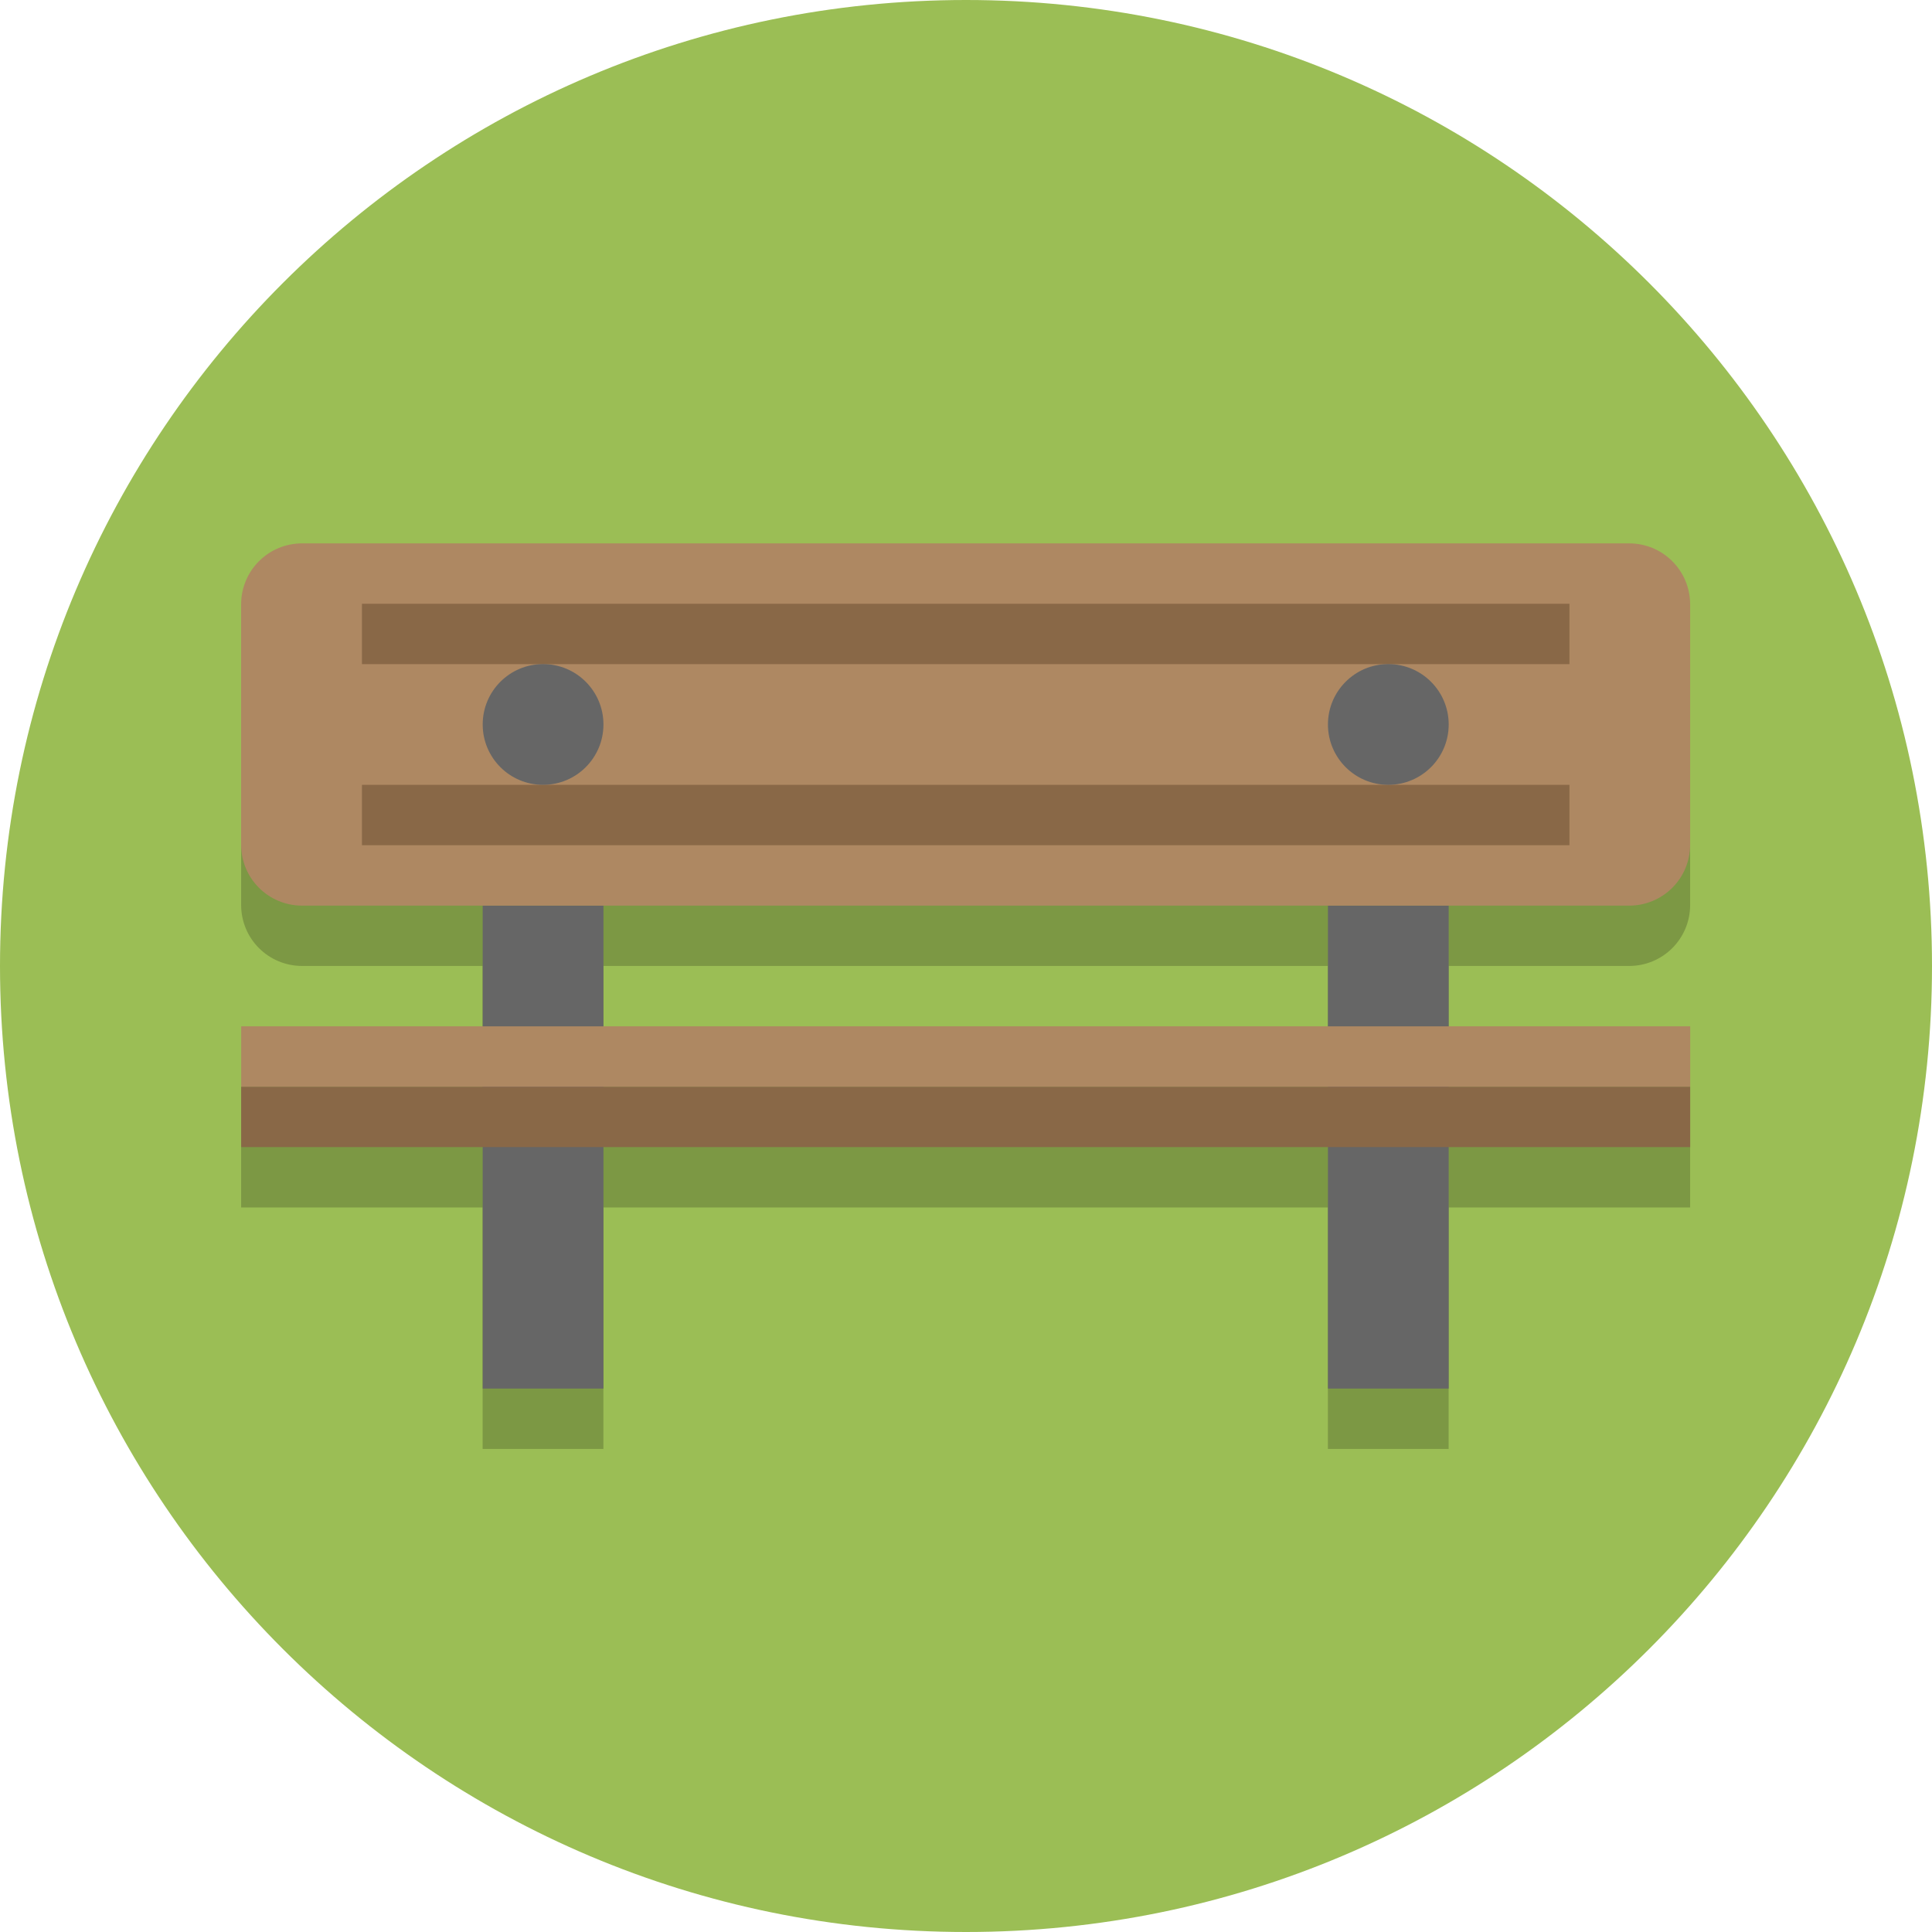
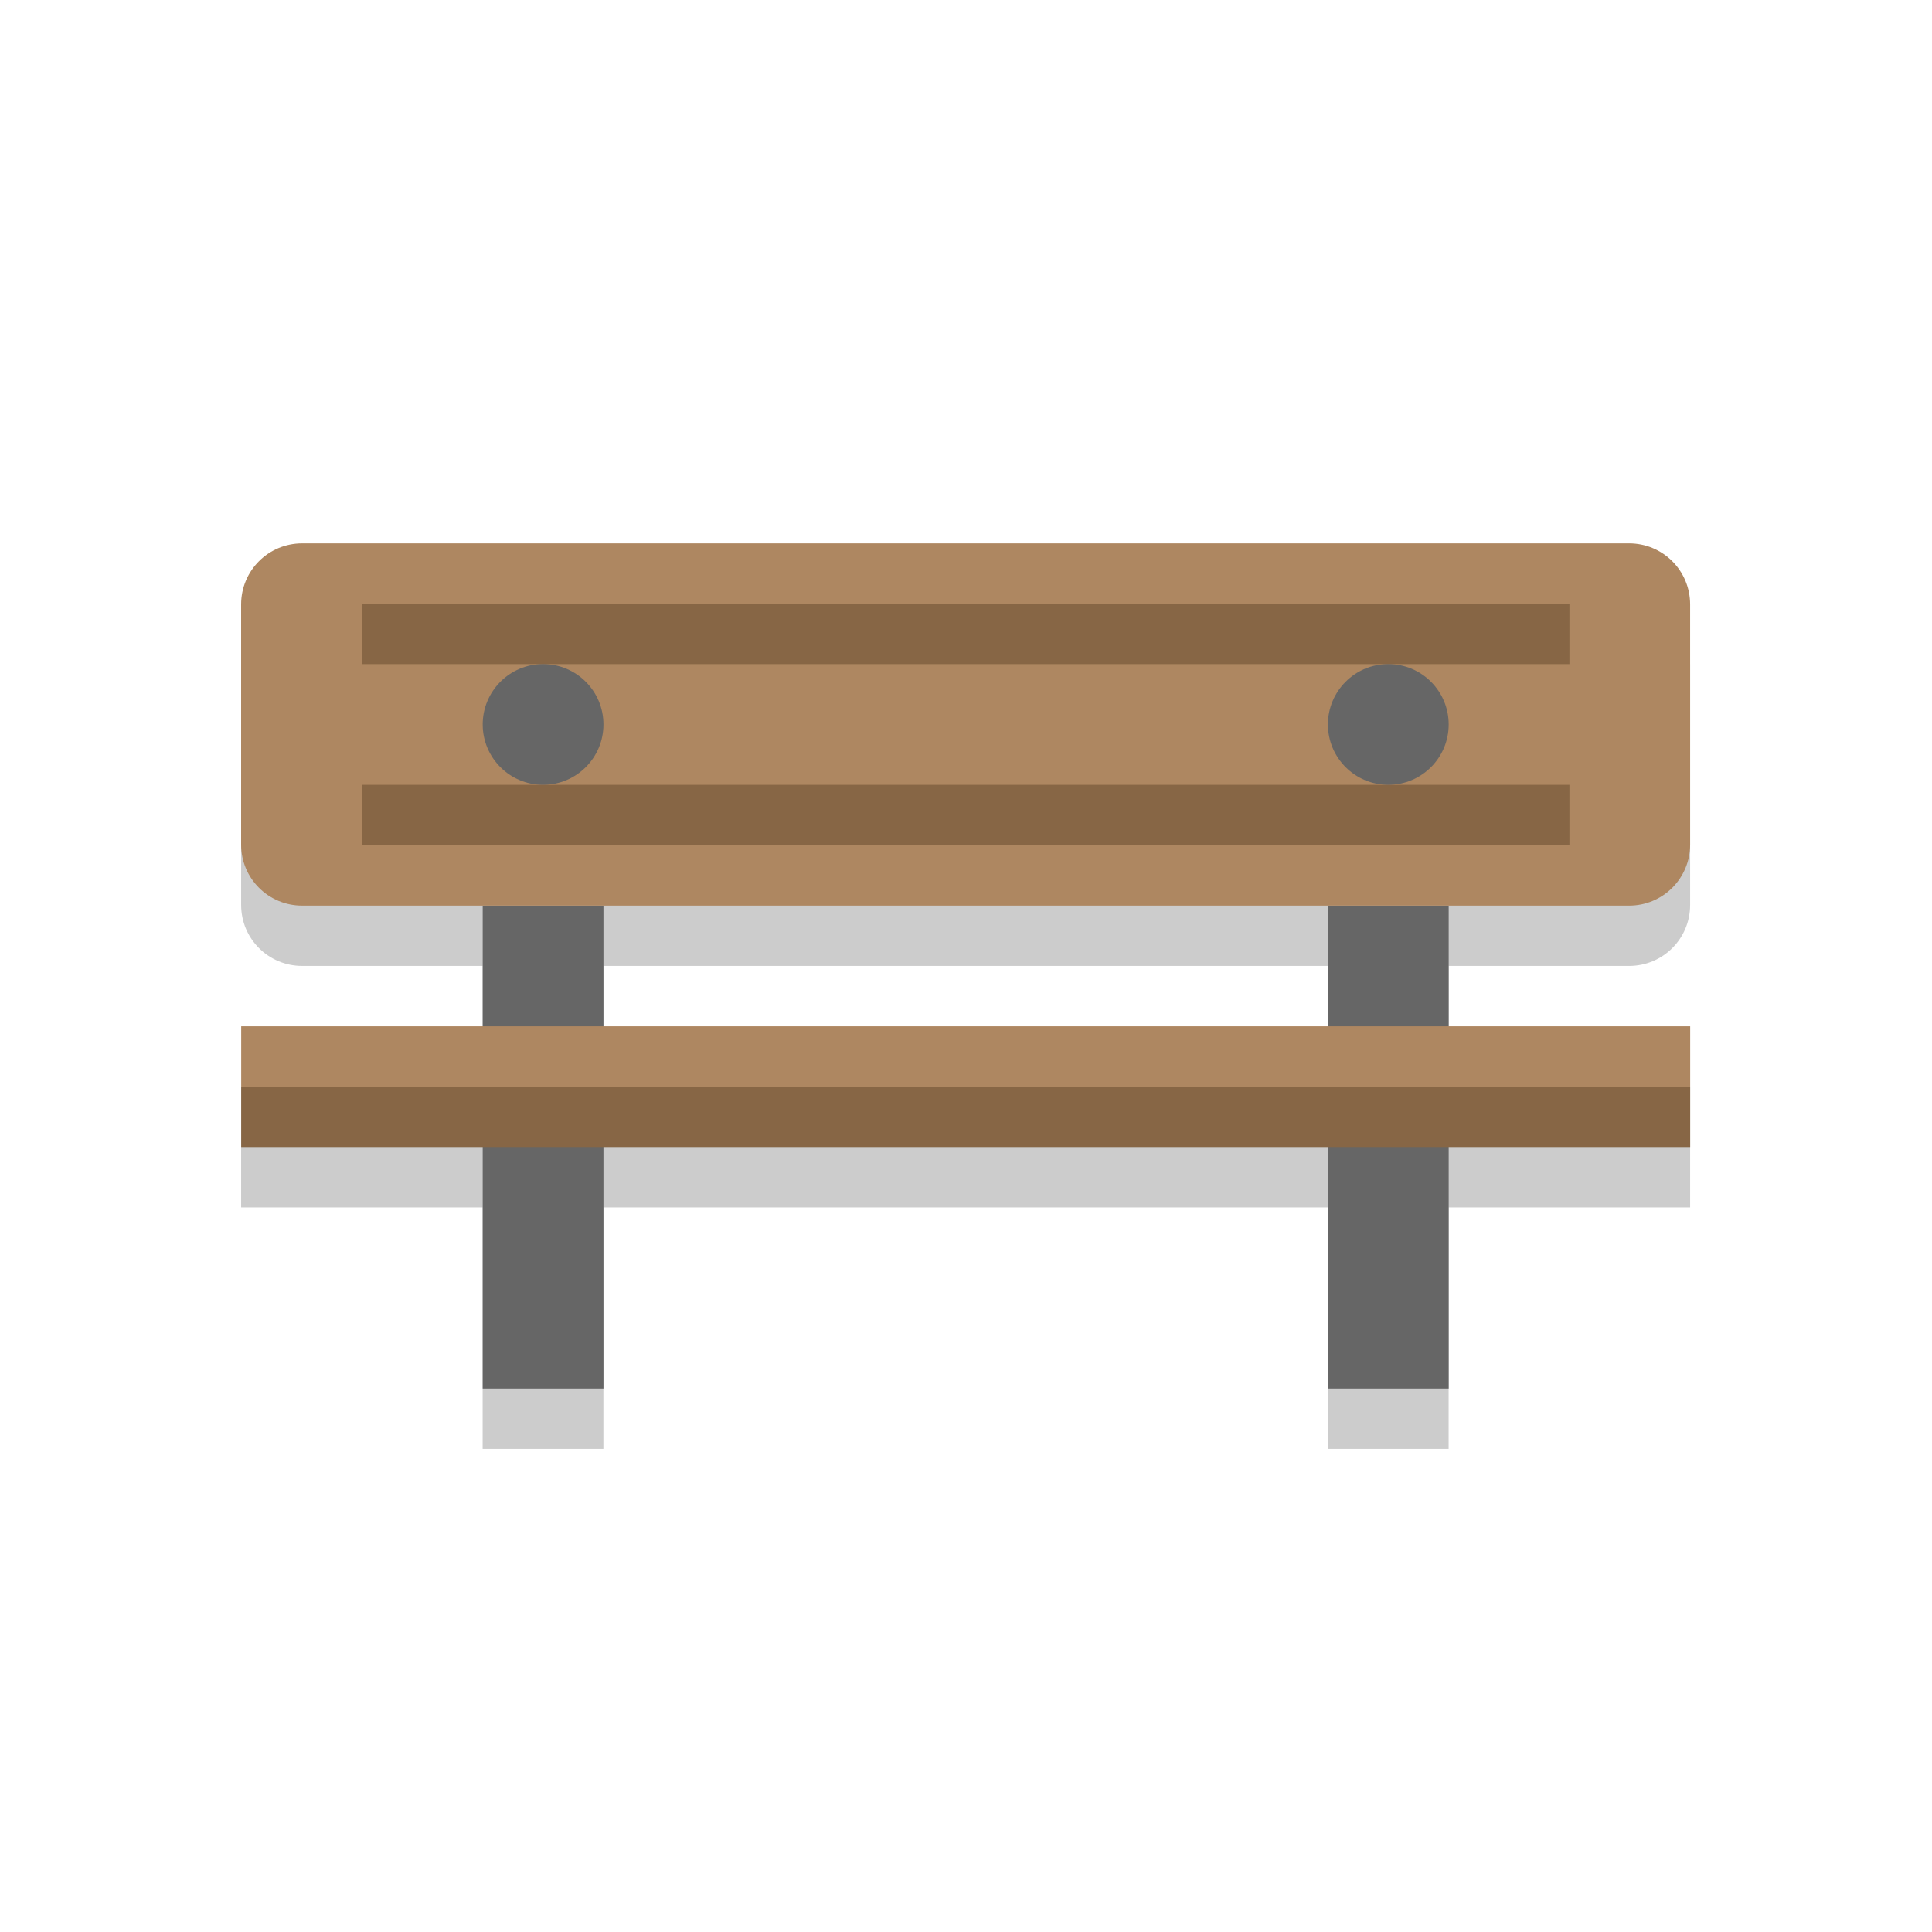
- <svg xmlns="http://www.w3.org/2000/svg" width="375px" height="375px" viewBox="0 0 375 375" version="1.1">
-   <g id="surface1">
-     <path style=" stroke:none;fill-rule:nonzero;fill:rgb(60.784%,74.51%,33.333%);fill-opacity:1;" d="M 375 187.5 C 375 291.055 291.055 375 187.5 375 C 83.949 375 0 291.055 0 187.5 C 0 83.949 83.949 0 187.5 0 C 291.055 0 375 83.949 375 187.5 " />
-     <path style=" stroke:none;fill-rule:nonzero;fill:rgb(0%,0%,0%);fill-opacity:0.2;" d="M 58.656 117.184 C 52.09 117.184 46.805 122.469 46.805 129.031 L 46.805 175.645 C 46.805 182.207 52.09 187.492 58.656 187.492 L 93.68 187.492 L 93.68 210.93 L 46.805 210.93 L 46.805 234.367 L 93.68 234.367 L 93.68 281.242 L 117.117 281.242 L 117.117 234.367 L 257.742 234.367 L 257.742 281.242 L 281.18 281.242 L 281.18 234.367 L 328.055 234.367 L 328.055 210.93 L 281.18 210.93 L 281.18 187.492 L 316.203 187.492 C 322.77 187.492 328.055 182.207 328.055 175.645 L 328.055 129.031 C 328.055 122.469 322.77 117.184 316.203 117.184 Z M 117.117 187.492 L 257.742 187.492 L 257.742 210.93 L 117.117 210.93 Z M 117.117 187.492 " />
-     <path style=" stroke:none;fill-rule:nonzero;fill:rgb(40%,40%,40%);fill-opacity:1;" d="M 93.691 175.773 L 117.129 175.773 L 117.129 269.523 L 93.691 269.523 Z M 93.691 175.773 " />
-     <path style=" stroke:none;fill-rule:nonzero;fill:rgb(40%,40%,40%);fill-opacity:1;" d="M 257.754 175.773 L 281.191 175.773 L 281.191 269.523 L 257.754 269.523 Z M 257.754 175.773 " />
-     <path style=" stroke:none;fill-rule:nonzero;fill:rgb(68.235%,53.333%,38.431%);fill-opacity:1;" d="M 58.652 105.469 L 316.203 105.469 C 322.77 105.469 328.055 110.754 328.055 117.32 L 328.055 163.934 C 328.055 170.496 322.77 175.781 316.203 175.781 L 58.652 175.781 C 52.086 175.781 46.801 170.496 46.801 163.934 L 46.801 117.32 C 46.801 110.754 52.086 105.469 58.652 105.469 Z M 58.652 105.469 " />
-     <path style=" stroke:none;fill-rule:nonzero;fill:rgb(53.725%,40.784%,27.843%);fill-opacity:1;" d="M 70.254 117.188 L 304.629 117.188 L 304.629 128.906 L 70.254 128.906 Z M 70.254 117.188 " />
-     <path style=" stroke:none;fill-rule:nonzero;fill:rgb(53.725%,40.784%,27.843%);fill-opacity:1;" d="M 46.816 210.93 L 328.066 210.93 L 328.066 222.648 L 46.816 222.648 Z M 46.816 210.93 " />
-     <path style=" stroke:none;fill-rule:nonzero;fill:rgb(53.725%,40.784%,27.843%);fill-opacity:1;" d="M 70.254 152.336 L 304.629 152.336 L 304.629 164.055 L 70.254 164.055 Z M 70.254 152.336 " />
-     <path style=" stroke:none;fill-rule:nonzero;fill:rgb(40%,40%,40%);fill-opacity:1;" d="M 117.129 140.617 C 117.129 147.09 111.883 152.336 105.41 152.336 C 98.938 152.336 93.691 147.09 93.691 140.617 C 93.691 134.148 98.938 128.898 105.41 128.898 C 111.883 128.898 117.129 134.148 117.129 140.617 " />
-     <path style=" stroke:none;fill-rule:nonzero;fill:rgb(40%,40%,40%);fill-opacity:1;" d="M 281.191 140.617 C 281.191 147.09 275.945 152.336 269.473 152.336 C 263 152.336 257.754 147.09 257.754 140.617 C 257.754 134.148 263 128.898 269.473 128.898 C 275.945 128.898 281.191 134.148 281.191 140.617 " />
-     <path style=" stroke:none;fill-rule:nonzero;fill:rgb(68.235%,53.333%,38.431%);fill-opacity:1;" d="M 46.816 199.211 L 328.066 199.211 L 328.066 210.93 L 46.816 210.93 Z M 46.816 199.211 " />
-   </g>
+ <svg xmlns="http://www.w3.org/2000/svg" width="375px" height="375px" viewBox="0 0 375 375" version="1.1" id="svg25">
+   <defs id="defs29" />
+   <path style="fill:#000000;fill-opacity:0.2;fill-rule:nonzero;stroke:none" d="m 58.656,117.184 c -6.566,0 -11.852,5.285 -11.852,11.848 v 46.613 c 0,6.562 5.285,11.848 11.852,11.848 h 35.023 v 23.438 h -46.875 v 23.438 h 46.875 v 46.875 h 23.438 v -46.875 h 140.625 v 46.875 h 23.438 v -46.875 h 46.875 v -23.438 h -46.875 v -23.438 h 35.023 c 6.566,0 11.852,-5.285 11.852,-11.848 v -46.613 c 0,-6.562 -5.285,-11.848 -11.852,-11.848 z m 58.461,70.309 h 140.625 v 23.438 h -140.625 z m 0,0" id="path4" />
+   <path style="fill:#666666;fill-opacity:1;fill-rule:nonzero;stroke:none" d="m 93.691,175.773 h 23.438 v 93.75 H 93.691 Z m 0,0" id="path6" />
+   <path style="fill:#666666;fill-opacity:1;fill-rule:nonzero;stroke:none" d="m 257.754,175.773 h 23.438 v 93.75 h -23.438 z m 0,0" id="path8" />
+   <path style="fill:#ae8761;fill-opacity:1;fill-rule:nonzero;stroke:none" d="M 58.652,105.469 H 316.203 c 6.566,0 11.852,5.285 11.852,11.852 v 46.613 c 0,6.562 -5.285,11.848 -11.852,11.848 H 58.652 c -6.566,0 -11.852,-5.285 -11.852,-11.848 v -46.613 c 0,-6.566 5.285,-11.852 11.852,-11.852 z m 0,0" id="path10" />
+   <path style="fill:#876645;fill-opacity:1;fill-rule:nonzero;stroke:none" d="M 70.254,117.188 H 304.629 v 11.719 H 70.254 Z m 0,0" id="path12" />
+   <path style="fill:#876645;fill-opacity:1;fill-rule:nonzero;stroke:none" d="M 46.816,210.93 H 328.066 v 11.719 H 46.816 Z m 0,0" id="path14" />
+   <path style="fill:#876645;fill-opacity:1;fill-rule:nonzero;stroke:none" d="M 70.254,152.336 H 304.629 v 11.719 H 70.254 Z m 0,0" id="path16" />
+   <path style="fill:#666666;fill-opacity:1;fill-rule:nonzero;stroke:none" d="m 117.129,140.617 c 0,6.473 -5.246,11.719 -11.719,11.719 -6.473,0 -11.719,-5.246 -11.719,-11.719 0,-6.469 5.246,-11.719 11.719,-11.719 6.473,0 11.719,5.25 11.719,11.719" id="path18" />
+   <path style="fill:#666666;fill-opacity:1;fill-rule:nonzero;stroke:none" d="m 281.191,140.617 c 0,6.473 -5.246,11.719 -11.719,11.719 -6.473,0 -11.719,-5.246 -11.719,-11.719 0,-6.469 5.246,-11.719 11.719,-11.719 6.473,0 11.719,5.25 11.719,11.719" id="path20" />
+   <path style="fill:#ae8761;fill-opacity:1;fill-rule:nonzero;stroke:none" d="M 46.816,199.211 H 328.066 v 11.719 H 46.816 Z m 0,0" id="path22" />
</svg>
